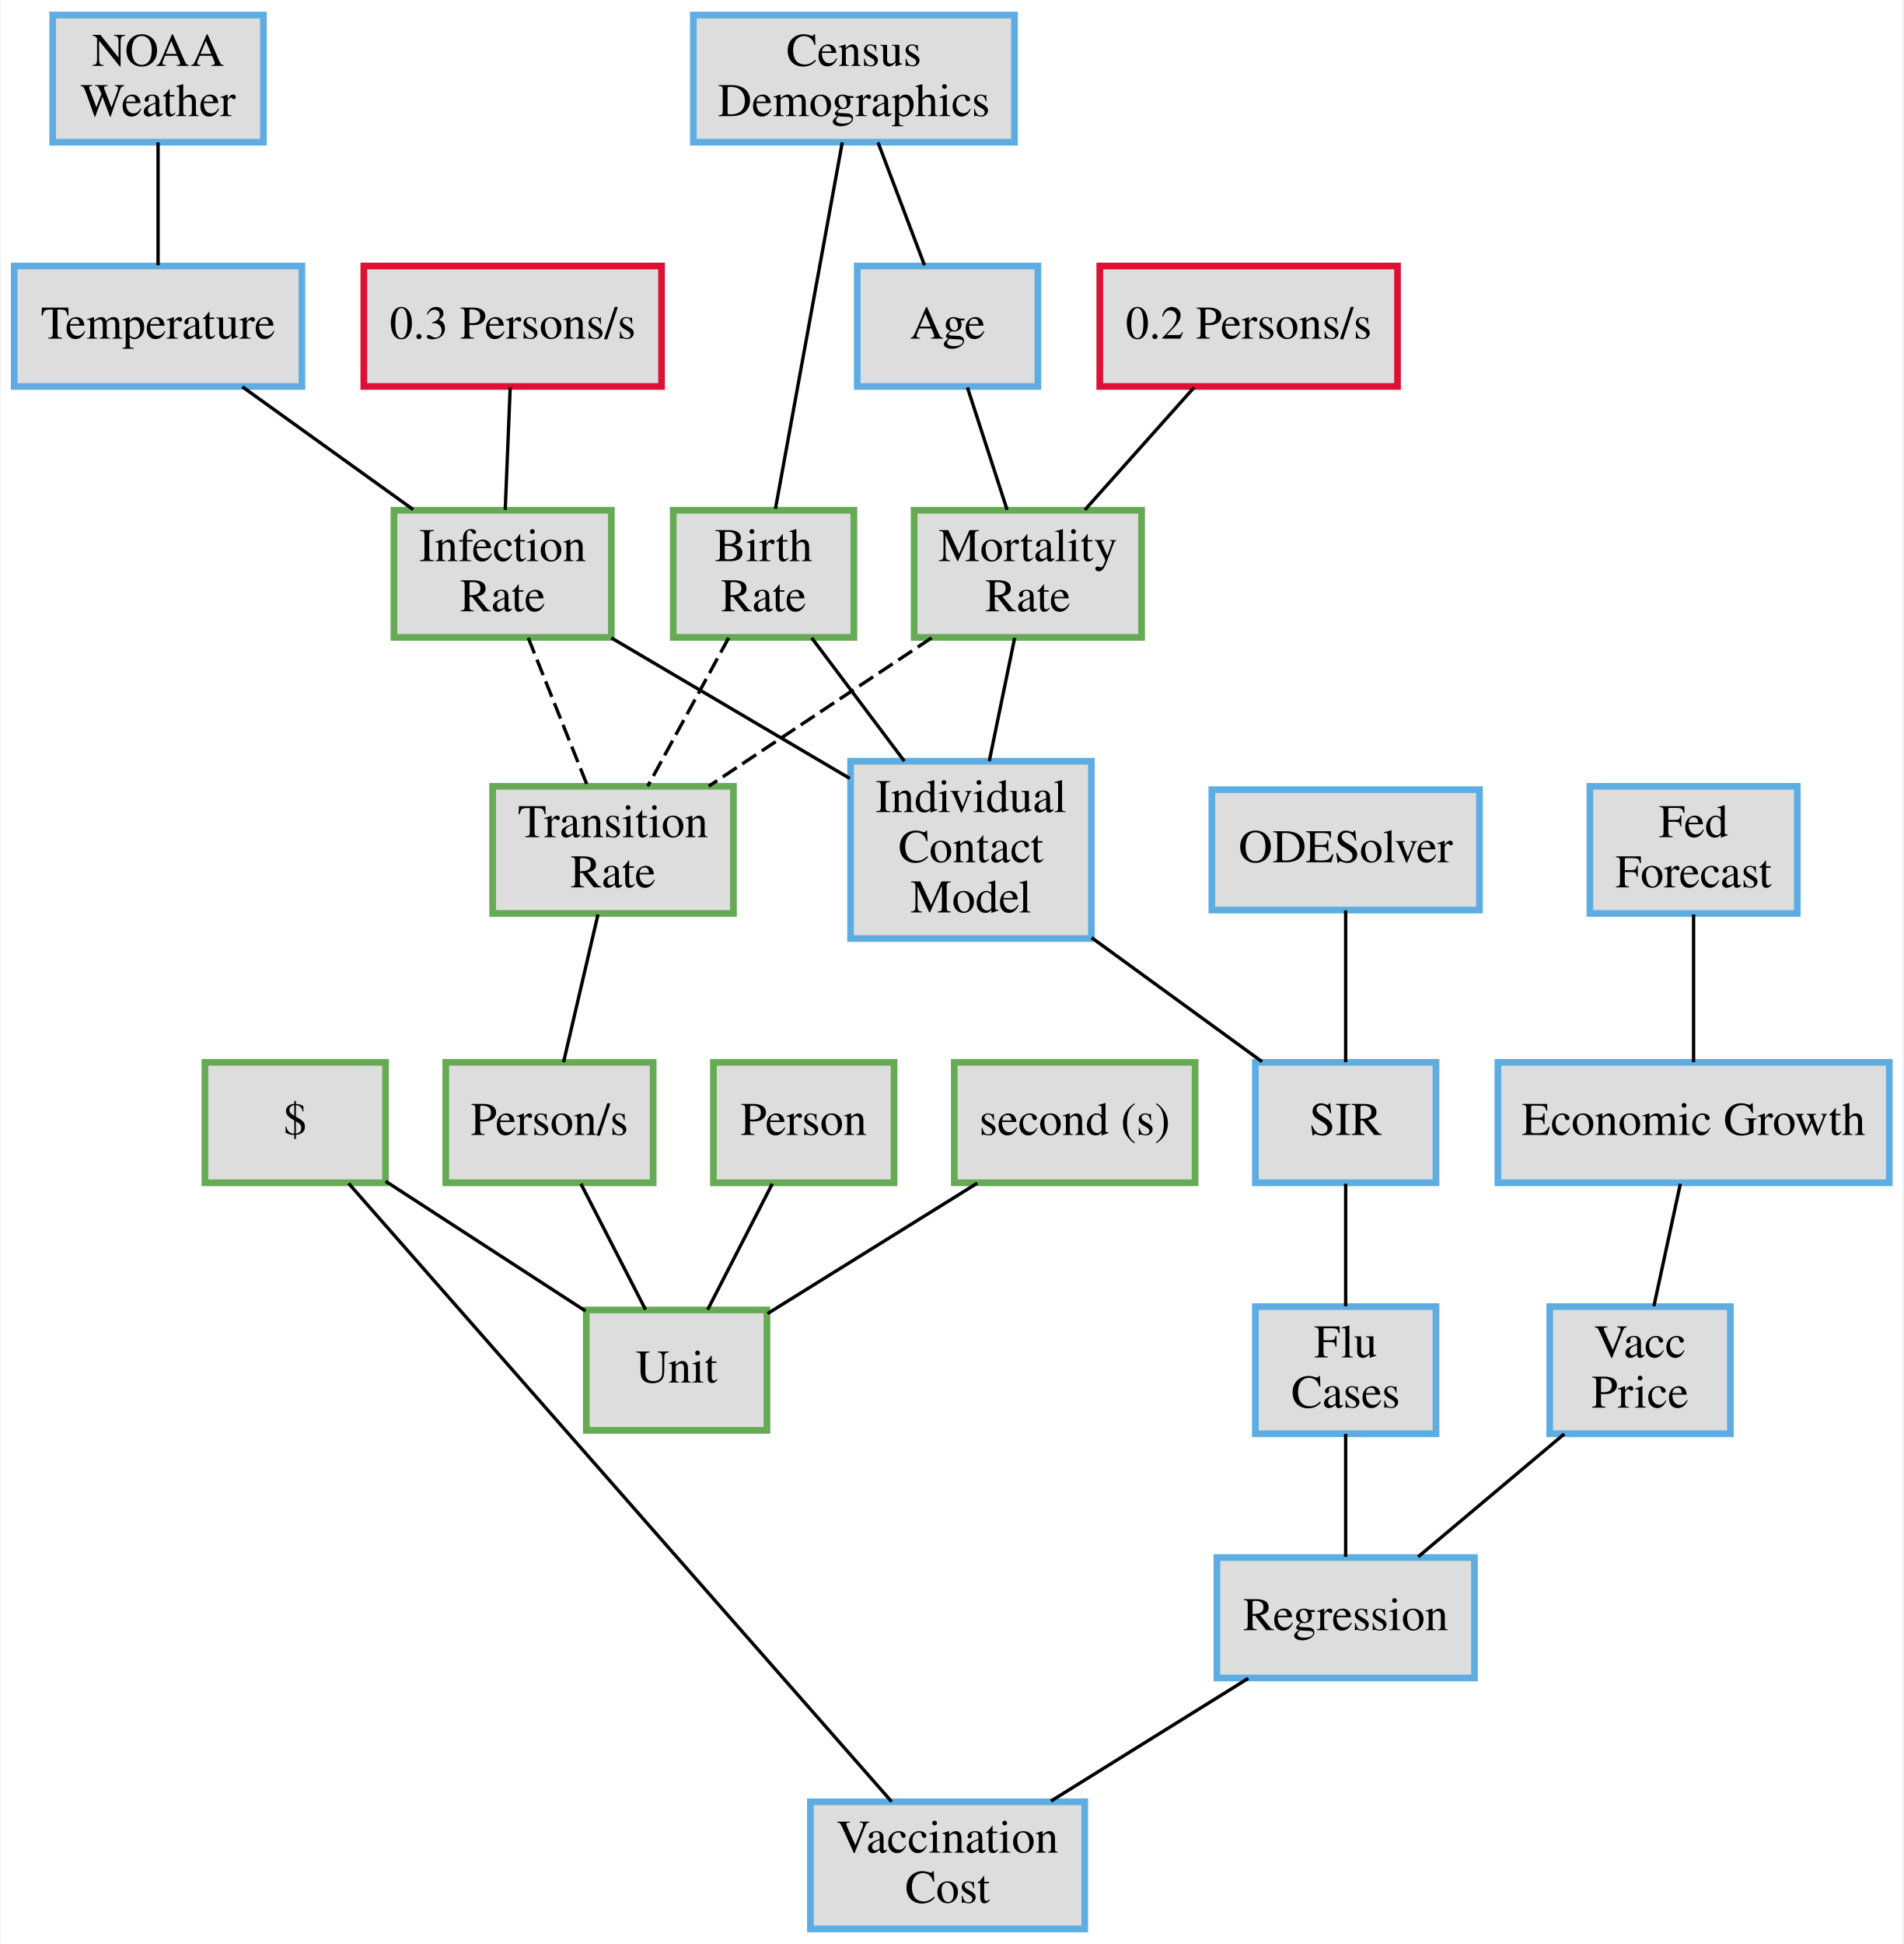
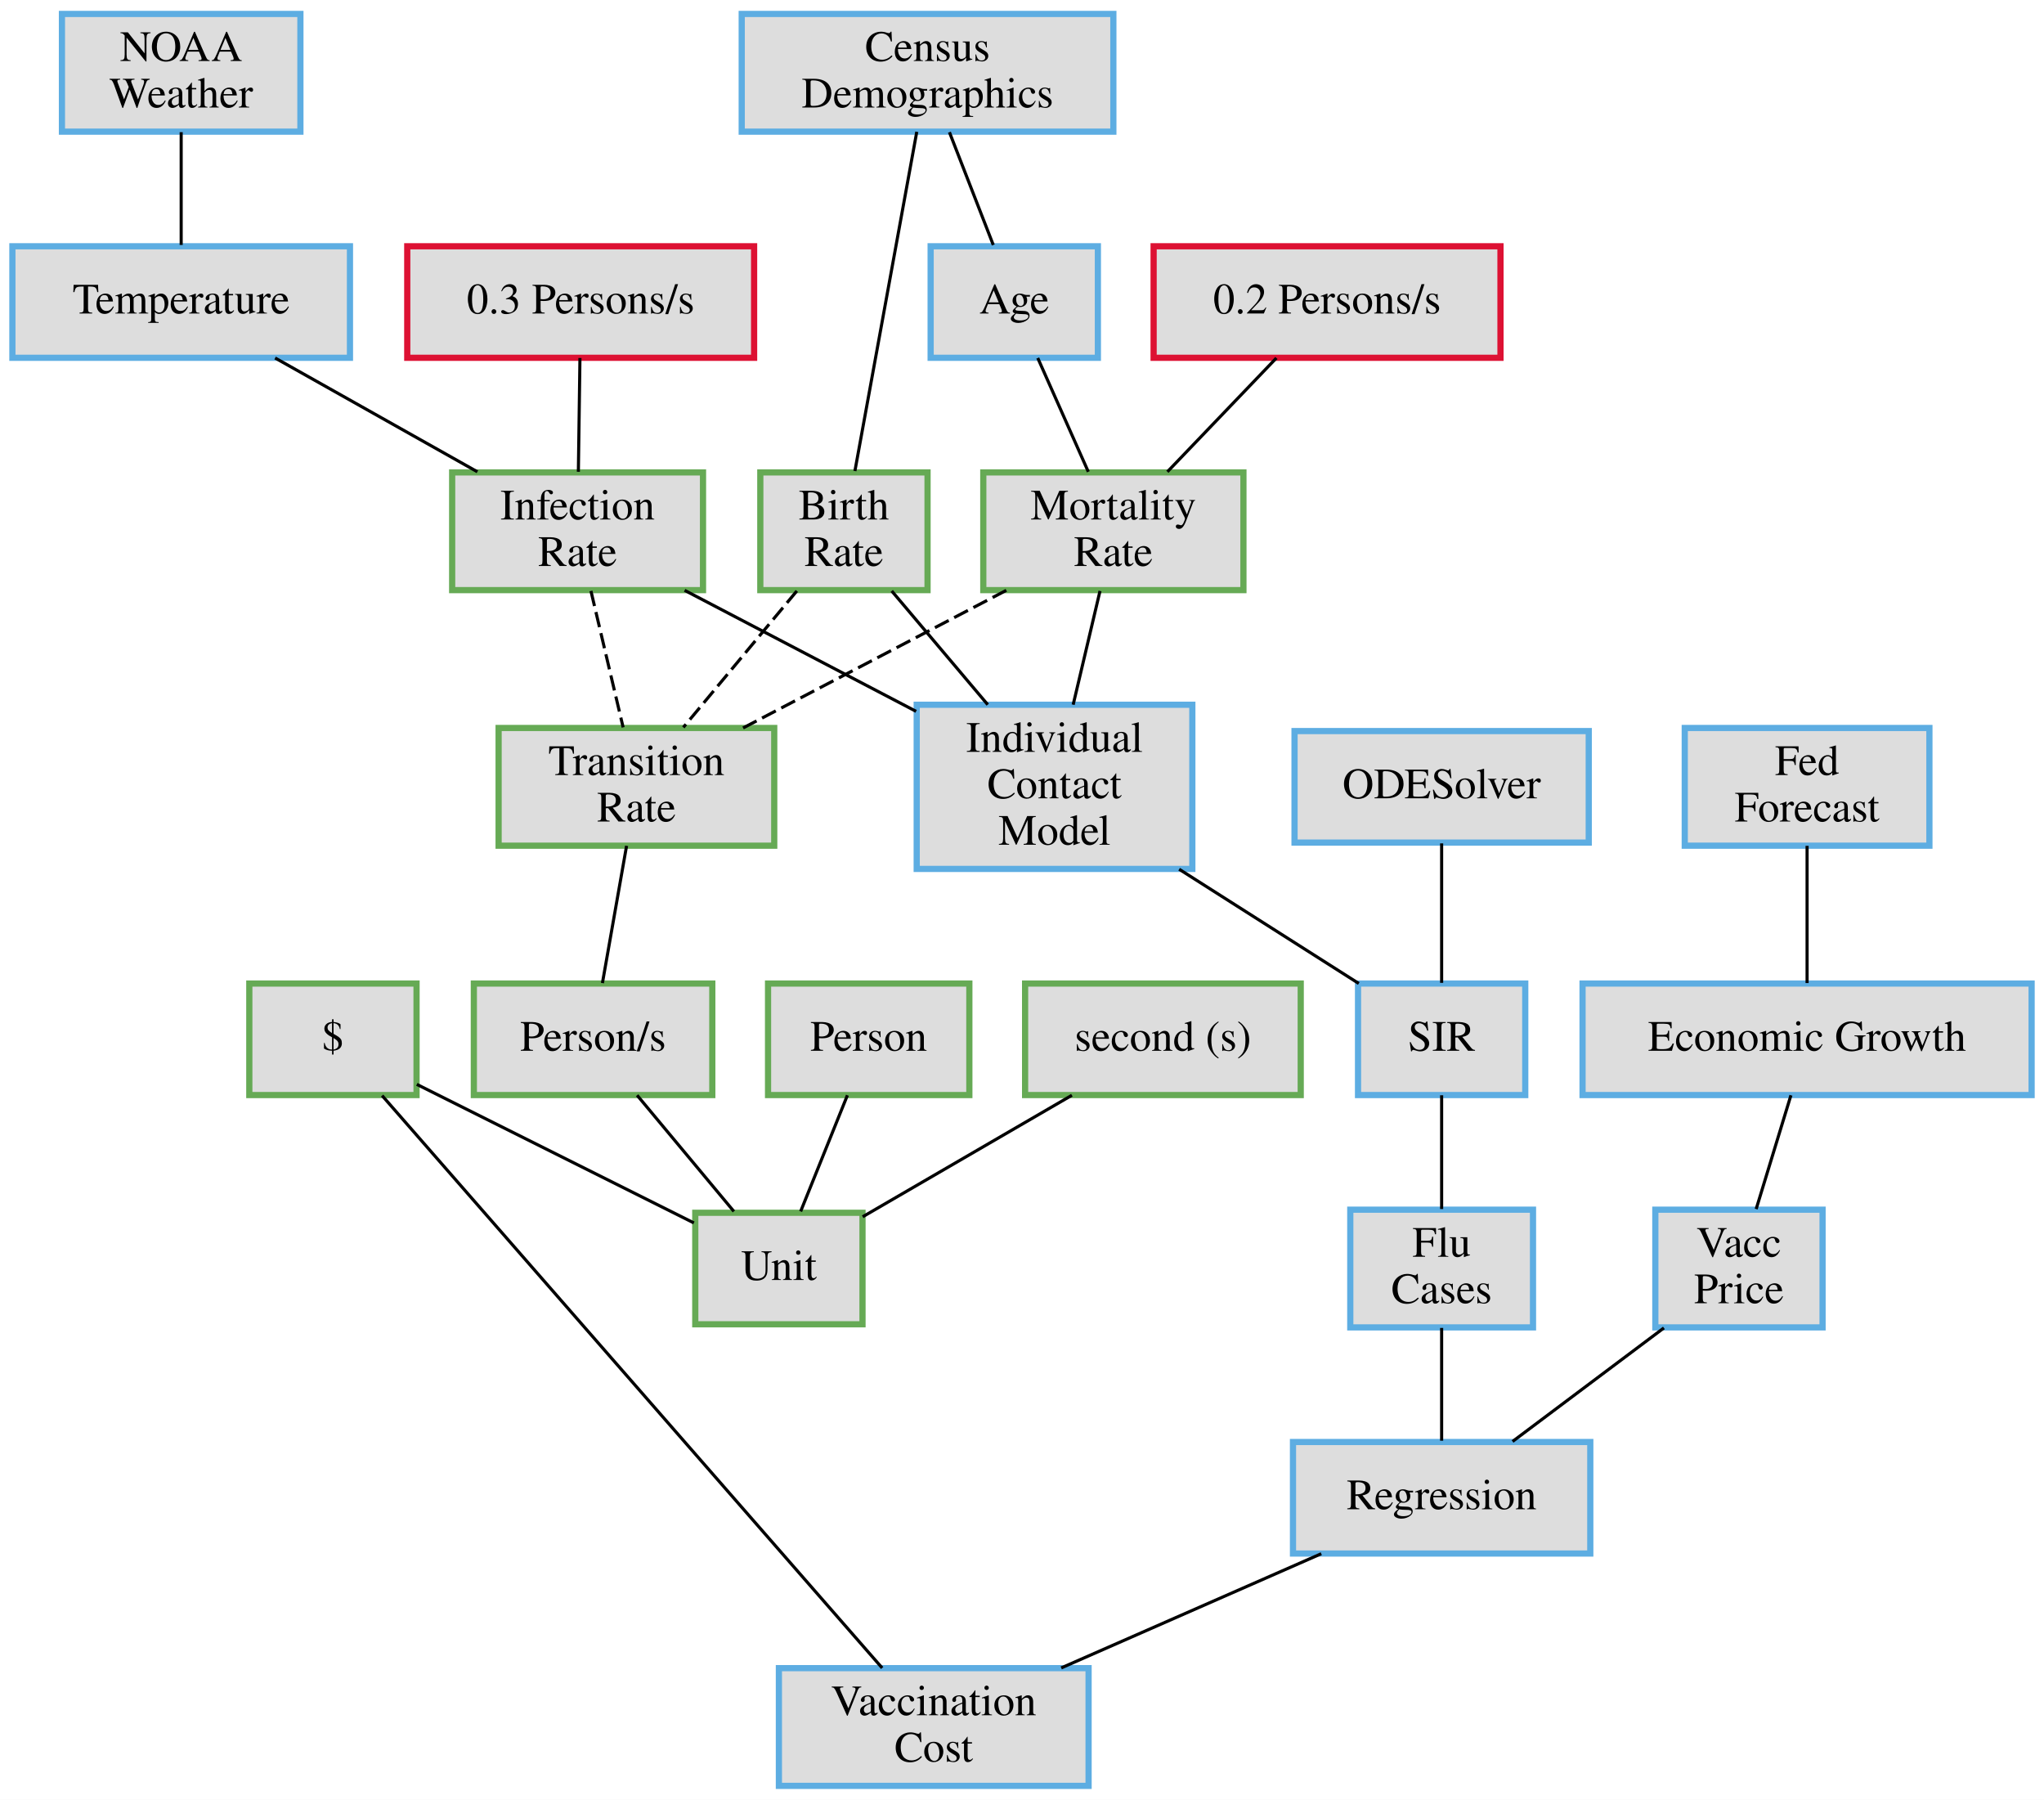
- <svg xmlns="http://www.w3.org/2000/svg" width="569pt" height="581pt" viewBox="0.00 0.00 568.50 581.00">
+ <svg xmlns="http://www.w3.org/2000/svg" width="660pt" height="581pt" viewBox="0.00 0.00 660.00 581.00">
  <g id="graph0" class="graph" transform="scale(1 1) rotate(0) translate(4 577)">
-     <polygon fill="#ffffff" stroke="transparent" points="-4,4 -4,-577 564.5,-577 564.5,4 -4,4" />
+     <polygon fill="white" stroke="none" points="-4,4 -4,-577 656,-577 656,4 -4,4" />
    <g id="node1" class="node">
-       <polygon fill="#dddddd" stroke="#5dade2" stroke-width="2" points="250,-296.5 250,-349.5 322,-349.5 322,-296.5 250,-296.5" />
-       <text text-anchor="middle" x="286" y="-334.3" font-family="Times,serif" font-size="14.00" fill="#000000">Individual</text>
-       <text text-anchor="middle" x="286" y="-319.3" font-family="Times,serif" font-size="14.00" fill="#000000">Contact</text>
-       <text text-anchor="middle" x="286" y="-304.3" font-family="Times,serif" font-size="14.00" fill="#000000">Model</text>
+       <polygon fill="#dddddd" stroke="#5dade2" stroke-width="2" points="292,-296.5 292,-349.5 381,-349.5 381,-296.5 292,-296.5" />
+       <text text-anchor="middle" x="336.5" y="-334.3" font-family="Times,serif" font-size="14.00">Individual</text>
+       <text text-anchor="middle" x="336.5" y="-319.3" font-family="Times,serif" font-size="14.00">Contact</text>
+       <text text-anchor="middle" x="336.5" y="-304.3" font-family="Times,serif" font-size="14.00">Model</text>
    </g>
    <g id="node2" class="node">
-       <polygon fill="#dddddd" stroke="#5dade2" stroke-width="2" points="371,-223.5 371,-259.5 425,-259.5 425,-223.5 371,-223.5" />
-       <text text-anchor="middle" x="398" y="-237.8" font-family="Times,serif" font-size="14.00" fill="#000000">SIR</text>
+       <polygon fill="#dddddd" stroke="#5dade2" stroke-width="2" points="434.5,-223.5 434.5,-259.5 488.5,-259.5 488.5,-223.5 434.5,-223.5" />
+       <text text-anchor="middle" x="461.5" y="-237.8" font-family="Times,serif" font-size="14.00">SIR</text>
    </g>
    <g id="edge1" class="edge">
-       <path fill="none" stroke="#000000" d="M322.054,-296.764C338.68,-284.666 358.005,-270.603 373,-259.692" />
+       <path fill="none" stroke="black" d="M376.739,-296.408C395.723,-284.334 417.86,-270.255 434.749,-259.514" />
    </g>
    <g id="node22" class="node">
-       <polygon fill="#dddddd" stroke="#5dade2" stroke-width="2" points="371,-148.5 371,-186.5 425,-186.5 425,-148.5 371,-148.5" />
-       <text text-anchor="middle" x="398" y="-171.3" font-family="Times,serif" font-size="14.00" fill="#000000">Flu</text>
-       <text text-anchor="middle" x="398" y="-156.3" font-family="Times,serif" font-size="14.00" fill="#000000">Cases</text>
+       <polygon fill="#dddddd" stroke="#5dade2" stroke-width="2" points="432,-148.5 432,-186.5 491,-186.5 491,-148.5 432,-148.5" />
+       <text text-anchor="middle" x="461.5" y="-171.3" font-family="Times,serif" font-size="14.00">Flu</text>
+       <text text-anchor="middle" x="461.5" y="-156.3" font-family="Times,serif" font-size="14.00">Cases</text>
    </g>
    <g id="edge19" class="edge">
-       <path fill="none" stroke="#000000" d="M398,-223.208C398,-212.08 398,-197.888 398,-186.614" />
+       <path fill="none" stroke="black" d="M461.5,-223.437C461.5,-212.375 461.5,-197.979 461.5,-186.699" />
    </g>
    <g id="node3" class="node">
-       <polygon fill="#dddddd" stroke="#66aa55" stroke-width="2" points="113.5,-386.5 113.5,-424.5 178.5,-424.5 178.5,-386.5 113.5,-386.5" />
-       <text text-anchor="middle" x="146" y="-409.3" font-family="Times,serif" font-size="14.00" fill="#000000">Infection</text>
-       <text text-anchor="middle" x="146" y="-394.3" font-family="Times,serif" font-size="14.00" fill="#000000">Rate</text>
+       <polygon fill="#dddddd" stroke="#66aa55" stroke-width="2" points="142,-386.5 142,-424.5 223,-424.5 223,-386.5 142,-386.5" />
+       <text text-anchor="middle" x="182.5" y="-409.3" font-family="Times,serif" font-size="14.00">Infection</text>
+       <text text-anchor="middle" x="182.5" y="-394.3" font-family="Times,serif" font-size="14.00">Rate</text>
    </g>
    <g id="edge2" class="edge">
-       <path fill="none" stroke="#000000" d="M178.471,-386.365C199.796,-373.799 227.718,-357.345 249.764,-344.353" />
+       <path fill="none" stroke="black" d="M217.061,-386.434C239.142,-374.892 267.995,-359.809 291.811,-347.36" />
    </g>
    <g id="node7" class="node">
-       <polygon fill="#dddddd" stroke="#66aa55" stroke-width="2" points="143,-304 143,-342 215,-342 215,-304 143,-304" />
-       <text text-anchor="middle" x="179" y="-326.8" font-family="Times,serif" font-size="14.00" fill="#000000">Transition</text>
-       <text text-anchor="middle" x="179" y="-311.8" font-family="Times,serif" font-size="14.00" fill="#000000">Rate</text>
+       <polygon fill="#dddddd" stroke="#66aa55" stroke-width="2" points="157,-304 157,-342 246,-342 246,-304 157,-304" />
+       <text text-anchor="middle" x="201.5" y="-326.8" font-family="Times,serif" font-size="14.00">Transition</text>
+       <text text-anchor="middle" x="201.5" y="-311.8" font-family="Times,serif" font-size="14.00">Rate</text>
    </g>
    <g id="edge7" class="edge">
-       <path fill="none" stroke="#000000" stroke-dasharray="5,2" d="M153.654,-386.365C158.985,-373.037 166.066,-355.336 171.388,-342.031" />
+       <path fill="none" stroke="black" stroke-dasharray="5,2" d="M186.811,-386.233C189.921,-373.059 194.1,-355.352 197.206,-342.194" />
    </g>
    <g id="node4" class="node">
-       <polygon fill="#dddddd" stroke="#dd1133" stroke-width="2" points="104.5,-461.5 104.5,-497.5 193.5,-497.5 193.5,-461.5 104.5,-461.5" />
-       <text text-anchor="middle" x="149" y="-475.8" font-family="Times,serif" font-size="14.00" fill="#000000">0.3 Persons/s</text>
+       <polygon fill="#dddddd" stroke="#dd1133" stroke-width="2" points="127.5,-461.5 127.5,-497.5 239.5,-497.5 239.5,-461.5 127.5,-461.5" />
+       <text text-anchor="middle" x="183.5" y="-475.8" font-family="Times,serif" font-size="14.00">0.3 Persons/s</text>
    </g>
    <g id="edge3" class="edge">
-       <path fill="none" stroke="#000000" d="M148.258,-461.208C147.807,-450.08 147.232,-435.888 146.775,-424.614" />
+       <path fill="none" stroke="black" d="M183.263,-461.437C183.109,-450.375 182.909,-435.979 182.753,-424.699" />
    </g>
    <g id="node5" class="node">
-       <polygon fill="#dddddd" stroke="#dd1133" stroke-width="2" points="324.5,-461.5 324.5,-497.5 413.5,-497.5 413.5,-461.5 324.5,-461.5" />
-       <text text-anchor="middle" x="369" y="-475.8" font-family="Times,serif" font-size="14.00" fill="#000000">0.2 Persons/s</text>
+       <polygon fill="#dddddd" stroke="#dd1133" stroke-width="2" points="368.5,-461.5 368.5,-497.5 480.5,-497.5 480.5,-461.5 368.5,-461.5" />
+       <text text-anchor="middle" x="424.5" y="-475.8" font-family="Times,serif" font-size="14.00">0.2 Persons/s</text>
    </g>
    <g id="node6" class="node">
-       <polygon fill="#dddddd" stroke="#66aa55" stroke-width="2" points="269,-386.5 269,-424.5 337,-424.5 337,-386.5 269,-386.5" />
-       <text text-anchor="middle" x="303" y="-409.3" font-family="Times,serif" font-size="14.00" fill="#000000">Mortality</text>
-       <text text-anchor="middle" x="303" y="-394.3" font-family="Times,serif" font-size="14.00" fill="#000000">Rate</text>
+       <polygon fill="#dddddd" stroke="#66aa55" stroke-width="2" points="313.5,-386.5 313.5,-424.5 397.5,-424.5 397.5,-386.5 313.5,-386.5" />
+       <text text-anchor="middle" x="355.5" y="-409.3" font-family="Times,serif" font-size="14.00">Mortality</text>
+       <text text-anchor="middle" x="355.5" y="-394.3" font-family="Times,serif" font-size="14.00">Rate</text>
    </g>
    <g id="edge4" class="edge">
-       <path fill="none" stroke="#000000" d="M352.685,-461.208C342.76,-450.08 330.103,-435.888 320.048,-424.614" />
+       <path fill="none" stroke="black" d="M408.148,-461.437C397.547,-450.375 383.751,-435.979 372.941,-424.699" />
    </g>
    <g id="edge5" class="edge">
-       <path fill="none" stroke="#000000" d="M299.057,-386.365C296.801,-375.417 293.937,-361.519 291.467,-349.529" />
+       <path fill="none" stroke="black" d="M351.189,-386.233C348.627,-375.378 345.338,-361.446 342.523,-349.517" />
    </g>
    <g id="edge6" class="edge">
-       <path fill="none" stroke="#000000" stroke-dasharray="5,2" d="M274.24,-386.365C254.208,-373.037 227.602,-355.336 207.604,-342.031" />
+       <path fill="none" stroke="black" stroke-dasharray="5,2" d="M320.939,-386.434C295.577,-373.177 261.281,-355.249 235.945,-342.005" />
    </g>
    <g id="node9" class="node">
-       <polygon fill="#dddddd" stroke="#66aa55" stroke-width="2" points="129,-223.5 129,-259.5 191,-259.5 191,-223.5 129,-223.5" />
-       <text text-anchor="middle" x="160" y="-237.8" font-family="Times,serif" font-size="14.00" fill="#000000">Person/s</text>
+       <polygon fill="#dddddd" stroke="#66aa55" stroke-width="2" points="149,-223.5 149,-259.5 226,-259.5 226,-223.5 149,-223.5" />
+       <text text-anchor="middle" x="187.5" y="-237.8" font-family="Times,serif" font-size="14.00">Person/s</text>
    </g>
    <g id="edge10" class="edge">
-       <path fill="none" stroke="#000000" d="M174.497,-303.686C171.381,-290.317 167.261,-272.646 164.21,-259.559" />
+       <path fill="none" stroke="black" d="M198.323,-303.96C195.984,-290.675 192.822,-272.722 190.52,-259.651" />
    </g>
    <g id="node8" class="node">
-       <polygon fill="#dddddd" stroke="#66aa55" stroke-width="2" points="197,-386.5 197,-424.5 251,-424.5 251,-386.5 197,-386.5" />
-       <text text-anchor="middle" x="224" y="-409.3" font-family="Times,serif" font-size="14.00" fill="#000000">Birth</text>
-       <text text-anchor="middle" x="224" y="-394.3" font-family="Times,serif" font-size="14.00" fill="#000000">Rate</text>
+       <polygon fill="#dddddd" stroke="#66aa55" stroke-width="2" points="241.5,-386.5 241.5,-424.5 295.5,-424.5 295.5,-386.5 241.5,-386.5" />
+       <text text-anchor="middle" x="268.5" y="-409.3" font-family="Times,serif" font-size="14.00">Birth</text>
+       <text text-anchor="middle" x="268.5" y="-394.3" font-family="Times,serif" font-size="14.00">Rate</text>
    </g>
    <g id="edge9" class="edge">
-       <path fill="none" stroke="#000000" d="M238.38,-386.365C246.607,-375.417 257.053,-361.519 266.063,-349.529" />
+       <path fill="none" stroke="black" d="M283.93,-386.233C293.1,-375.378 304.868,-361.446 314.945,-349.517" />
    </g>
    <g id="edge8" class="edge">
-       <path fill="none" stroke="#000000" stroke-dasharray="5,2" d="M213.563,-386.365C206.293,-373.037 196.638,-355.336 189.38,-342.031" />
+       <path fill="none" stroke="black" stroke-dasharray="5,2" d="M253.297,-386.233C242.332,-373.059 227.594,-355.352 216.643,-342.194" />
    </g>
    <g id="node11" class="node">
-       <polygon fill="#dddddd" stroke="#66aa55" stroke-width="2" points="171,-149.5 171,-185.5 225,-185.5 225,-149.5 171,-149.5" />
-       <text text-anchor="middle" x="198" y="-163.8" font-family="Times,serif" font-size="14.00" fill="#000000">Unit</text>
+       <polygon fill="#dddddd" stroke="#66aa55" stroke-width="2" points="220.5,-149.5 220.5,-185.5 274.5,-185.5 274.5,-149.5 220.5,-149.5" />
+       <text text-anchor="middle" x="247.5" y="-163.8" font-family="Times,serif" font-size="14.00">Unit</text>
    </g>
    <g id="edge12" class="edge">
-       <path fill="none" stroke="#000000" d="M169.393,-223.208C175.283,-211.738 182.845,-197.012 188.715,-185.582" />
+       <path fill="none" stroke="black" d="M201.719,-223.437C211.145,-212.126 223.476,-197.328 232.966,-185.941" />
    </g>
    <g id="node10" class="node">
-       <polygon fill="#dddddd" stroke="#66aa55" stroke-width="2" points="209,-223.5 209,-259.5 263,-259.5 263,-223.5 209,-223.5" />
-       <text text-anchor="middle" x="236" y="-237.8" font-family="Times,serif" font-size="14.00" fill="#000000">Person</text>
+       <polygon fill="#dddddd" stroke="#66aa55" stroke-width="2" points="244,-223.5 244,-259.5 309,-259.5 309,-223.5 244,-223.5" />
+       <text text-anchor="middle" x="276.5" y="-237.8" font-family="Times,serif" font-size="14.00">Person</text>
    </g>
    <g id="edge11" class="edge">
-       <path fill="none" stroke="#000000" d="M226.607,-223.208C220.717,-211.738 213.155,-197.012 207.285,-185.582" />
+       <path fill="none" stroke="black" d="M269.627,-223.437C265.072,-212.126 259.111,-197.328 254.525,-185.941" />
    </g>
    <g id="node12" class="node">
-       <polygon fill="#dddddd" stroke="#66aa55" stroke-width="2" points="281,-223.5 281,-259.5 353,-259.5 353,-223.5 281,-223.5" />
-       <text text-anchor="middle" x="317" y="-237.8" font-family="Times,serif" font-size="14.00" fill="#000000">second (s)</text>
+       <polygon fill="#dddddd" stroke="#66aa55" stroke-width="2" points="327,-223.5 327,-259.5 416,-259.5 416,-223.5 327,-223.5" />
+       <text text-anchor="middle" x="371.5" y="-237.8" font-family="Times,serif" font-size="14.00">second (s)</text>
    </g>
    <g id="edge13" class="edge">
-       <path fill="none" stroke="#000000" d="M287.889,-223.398C268.761,-211.502 243.904,-196.045 225.179,-184.401" />
+       <path fill="none" stroke="black" d="M342.114,-223.437C321.631,-211.544 294.509,-195.796 274.557,-184.21" />
    </g>
    <g id="node13" class="node">
-       <polygon fill="#dddddd" stroke="#66aa55" stroke-width="2" points="57,-223.5 57,-259.5 111,-259.5 111,-223.5 57,-223.5" />
-       <text text-anchor="middle" x="84" y="-237.8" font-family="Times,serif" font-size="14.00" fill="#000000">$</text>
+       <polygon fill="#dddddd" stroke="#66aa55" stroke-width="2" points="76.5,-223.5 76.5,-259.5 130.5,-259.5 130.5,-223.5 76.5,-223.5" />
+       <text text-anchor="middle" x="103.5" y="-237.8" font-family="Times,serif" font-size="14.00">$</text>
    </g>
    <g id="edge14" class="edge">
-       <path fill="none" stroke="#000000" d="M111.016,-223.963C129.057,-212.252 152.7,-196.905 170.782,-185.167" />
+       <path fill="none" stroke="black" d="M130.585,-226.957C156.167,-214.166 194.345,-195.078 220.047,-182.227" />
    </g>
    <g id="node15" class="node">
-       <polygon fill="#dddddd" stroke="#5dade2" stroke-width="2" points="238,-.5 238,-38.5 320,-38.5 320,-.5 238,-.5" />
-       <text text-anchor="middle" x="279" y="-23.3" font-family="Times,serif" font-size="14.00" fill="#000000">Vaccination</text>
-       <text text-anchor="middle" x="279" y="-8.3" font-family="Times,serif" font-size="14.00" fill="#000000">Cost</text>
+       <polygon fill="#dddddd" stroke="#5dade2" stroke-width="2" points="247.5,-0.5 247.5,-38.5 347.5,-38.5 347.5,-0.5 247.5,-0.5" />
+       <text text-anchor="middle" x="297.5" y="-23.3" font-family="Times,serif" font-size="14.00">Vaccination</text>
+       <text text-anchor="middle" x="297.5" y="-8.3" font-family="Times,serif" font-size="14.00">Cost</text>
    </g>
    <g id="edge27" class="edge">
-       <path fill="none" stroke="#000000" d="M99.958,-223.333C136.342,-181.911 225.155,-80.801 262.269,-38.548" />
+       <path fill="none" stroke="black" d="M119.376,-223.333C155.573,-181.911 243.931,-80.801 280.855,-38.548" />
    </g>
    <g id="node14" class="node">
-       <polygon fill="#dddddd" stroke="#5dade2" stroke-width="2" points="11.5,-534.5 11.5,-572.5 74.5,-572.5 74.5,-534.5 11.5,-534.5" />
-       <text text-anchor="middle" x="43" y="-557.3" font-family="Times,serif" font-size="14.00" fill="#000000">NOAA</text>
-       <text text-anchor="middle" x="43" y="-542.3" font-family="Times,serif" font-size="14.00" fill="#000000">Weather</text>
+       <polygon fill="#dddddd" stroke="#5dade2" stroke-width="2" points="16,-534.5 16,-572.5 93,-572.5 93,-534.5 16,-534.5" />
+       <text text-anchor="middle" x="54.5" y="-557.3" font-family="Times,serif" font-size="14.00">NOAA</text>
+       <text text-anchor="middle" x="54.5" y="-542.3" font-family="Times,serif" font-size="14.00">Weather</text>
    </g>
    <g id="node19" class="node">
-       <polygon fill="#dddddd" stroke="#5dade2" stroke-width="2" points="0,-461.5 0,-497.5 86,-497.5 86,-461.5 0,-461.5" />
-       <text text-anchor="middle" x="43" y="-475.8" font-family="Times,serif" font-size="14.00" fill="#000000">Temperature</text>
+       <polygon fill="#dddddd" stroke="#5dade2" stroke-width="2" points="0,-461.5 0,-497.5 109,-497.5 109,-461.5 0,-461.5" />
+       <text text-anchor="middle" x="54.5" y="-475.8" font-family="Times,serif" font-size="14.00">Temperature</text>
    </g>
    <g id="edge22" class="edge">
-       <path fill="none" stroke="#000000" d="M43,-534.443C43,-523.138 43,-508.883 43,-497.727" />
+       <path fill="none" stroke="black" d="M54.5,-534.331C54.5,-523.167 54.5,-508.941 54.5,-497.918" />
    </g>
    <g id="node16" class="node">
-       <polygon fill="#dddddd" stroke="#5dade2" stroke-width="2" points="471,-304 471,-342 533,-342 533,-304 471,-304" />
-       <text text-anchor="middle" x="502" y="-326.8" font-family="Times,serif" font-size="14.00" fill="#000000">Fed</text>
-       <text text-anchor="middle" x="502" y="-311.8" font-family="Times,serif" font-size="14.00" fill="#000000">Forecast</text>
+       <polygon fill="#dddddd" stroke="#5dade2" stroke-width="2" points="540,-304 540,-342 619,-342 619,-304 540,-304" />
+       <text text-anchor="middle" x="579.5" y="-326.8" font-family="Times,serif" font-size="14.00">Fed</text>
+       <text text-anchor="middle" x="579.5" y="-311.8" font-family="Times,serif" font-size="14.00">Forecast</text>
    </g>
    <g id="node21" class="node">
-       <polygon fill="#dddddd" stroke="#5dade2" stroke-width="2" points="443.5,-223.5 443.5,-259.5 560.5,-259.5 560.5,-223.5 443.5,-223.5" />
-       <text text-anchor="middle" x="502" y="-237.8" font-family="Times,serif" font-size="14.00" fill="#000000">Economic Growth</text>
+       <polygon fill="#dddddd" stroke="#5dade2" stroke-width="2" points="507,-223.5 507,-259.5 652,-259.5 652,-223.5 507,-223.5" />
+       <text text-anchor="middle" x="579.5" y="-237.8" font-family="Times,serif" font-size="14.00">Economic Growth</text>
    </g>
    <g id="edge24" class="edge">
-       <path fill="none" stroke="#000000" d="M502,-303.686C502,-290.317 502,-272.646 502,-259.559" />
+       <path fill="none" stroke="black" d="M579.5,-303.96C579.5,-290.675 579.5,-272.722 579.5,-259.651" />
    </g>
    <g id="node17" class="node">
-       <polygon fill="#dddddd" stroke="#5dade2" stroke-width="2" points="203,-534.5 203,-572.5 299,-572.5 299,-534.5 203,-534.5" />
-       <text text-anchor="middle" x="251" y="-557.3" font-family="Times,serif" font-size="14.00" fill="#000000">Census</text>
-       <text text-anchor="middle" x="251" y="-542.3" font-family="Times,serif" font-size="14.00" fill="#000000">Demographics</text>
+       <polygon fill="#dddddd" stroke="#5dade2" stroke-width="2" points="235.5,-534.5 235.5,-572.5 355.5,-572.5 355.5,-534.5 235.5,-534.5" />
+       <text text-anchor="middle" x="295.5" y="-557.3" font-family="Times,serif" font-size="14.00">Census</text>
+       <text text-anchor="middle" x="295.5" y="-542.3" font-family="Times,serif" font-size="14.00">Demographics</text>
    </g>
    <g id="edge17" class="edge">
-       <path fill="none" stroke="#000000" d="M247.525,-534.455C242.37,-506.193 232.744,-453.431 227.547,-424.942" />
+       <path fill="none" stroke="black" d="M292.025,-534.455C286.87,-506.193 277.244,-453.431 272.047,-424.942" />
    </g>
    <g id="node20" class="node">
-       <polygon fill="#dddddd" stroke="#5dade2" stroke-width="2" points="252,-461.5 252,-497.5 306,-497.5 306,-461.5 252,-461.5" />
-       <text text-anchor="middle" x="279" y="-475.8" font-family="Times,serif" font-size="14.00" fill="#000000">Age</text>
+       <polygon fill="#dddddd" stroke="#5dade2" stroke-width="2" points="296.5,-461.5 296.5,-497.5 350.5,-497.5 350.5,-461.5 296.5,-461.5" />
+       <text text-anchor="middle" x="323.5" y="-475.8" font-family="Times,serif" font-size="14.00">Age</text>
    </g>
    <g id="edge23" class="edge">
-       <path fill="none" stroke="#000000" d="M258.211,-534.443C262.488,-523.138 267.882,-508.883 272.103,-497.727" />
+       <path fill="none" stroke="black" d="M302.566,-534.331C306.907,-523.167 312.44,-508.941 316.726,-497.918" />
    </g>
    <g id="node18" class="node">
-       <polygon fill="#dddddd" stroke="#5dade2" stroke-width="2" points="358,-305 358,-341 438,-341 438,-305 358,-305" />
-       <text text-anchor="middle" x="398" y="-319.3" font-family="Times,serif" font-size="14.00" fill="#000000">ODESolver</text>
+       <polygon fill="#dddddd" stroke="#5dade2" stroke-width="2" points="414,-305 414,-341 509,-341 509,-305 414,-305" />
+       <text text-anchor="middle" x="461.5" y="-319.3" font-family="Times,serif" font-size="14.00">ODESolver</text>
    </g>
    <g id="edge25" class="edge">
-       <path fill="none" stroke="#000000" d="M398,-304.913C398,-291.407 398,-273.031 398,-259.537" />
+       <path fill="none" stroke="black" d="M461.5,-304.75C461.5,-291.415 461.5,-273.043 461.5,-259.717" />
    </g>
    <g id="edge15" class="edge">
-       <path fill="none" stroke="#000000" d="M68.197,-461.398C83.681,-450.273 103.503,-436.032 119.263,-424.709" />
+       <path fill="none" stroke="black" d="M84.834,-461.437C104.499,-450.375 130.092,-435.979 150.146,-424.699" />
    </g>
    <g id="edge16" class="edge">
-       <path fill="none" stroke="#000000" d="M284.933,-461.208C288.542,-450.08 293.144,-435.888 296.801,-424.614" />
+       <path fill="none" stroke="black" d="M331.084,-461.437C336,-450.375 342.398,-435.979 347.411,-424.699" />
    </g>
    <g id="node23" class="node">
-       <polygon fill="#dddddd" stroke="#5dade2" stroke-width="2" points="459,-148.5 459,-186.5 513,-186.5 513,-148.5 459,-148.5" />
-       <text text-anchor="middle" x="486" y="-171.3" font-family="Times,serif" font-size="14.00" fill="#000000">Vacc</text>
-       <text text-anchor="middle" x="486" y="-156.3" font-family="Times,serif" font-size="14.00" fill="#000000">Price</text>
+       <polygon fill="#dddddd" stroke="#5dade2" stroke-width="2" points="530.5,-148.5 530.5,-186.5 584.5,-186.5 584.5,-148.5 530.5,-148.5" />
+       <text text-anchor="middle" x="557.5" y="-171.3" font-family="Times,serif" font-size="14.00">Vacc</text>
+       <text text-anchor="middle" x="557.5" y="-156.3" font-family="Times,serif" font-size="14.00">Price</text>
    </g>
    <g id="edge18" class="edge">
-       <path fill="none" stroke="#000000" d="M498.045,-223.208C495.639,-212.08 492.57,-197.888 490.133,-186.614" />
+       <path fill="none" stroke="black" d="M574.286,-223.437C570.906,-212.375 566.508,-197.979 563.061,-186.699" />
    </g>
    <g id="node24" class="node">
-       <polygon fill="#dddddd" stroke="#5dade2" stroke-width="2" points="359.5,-75.5 359.5,-111.5 436.5,-111.5 436.5,-75.5 359.5,-75.5" />
-       <text text-anchor="middle" x="398" y="-89.8" font-family="Times,serif" font-size="14.00" fill="#000000">Regression</text>
+       <polygon fill="#dddddd" stroke="#5dade2" stroke-width="2" points="413.5,-75.5 413.5,-111.5 509.5,-111.5 509.5,-75.5 413.5,-75.5" />
+       <text text-anchor="middle" x="461.5" y="-89.8" font-family="Times,serif" font-size="14.00">Regression</text>
    </g>
    <g id="edge21" class="edge">
-       <path fill="none" stroke="#000000" d="M398,-148.443C398,-137.138 398,-122.883 398,-111.727" />
+       <path fill="none" stroke="black" d="M461.5,-148.331C461.5,-137.167 461.5,-122.941 461.5,-111.918" />
    </g>
    <g id="edge20" class="edge">
-       <path fill="none" stroke="#000000" d="M463.338,-148.443C449.894,-137.138 432.942,-122.883 419.675,-111.727" />
+       <path fill="none" stroke="black" d="M533.275,-148.331C518.278,-137.083 499.138,-122.729 484.395,-111.671" />
    </g>
    <g id="edge26" class="edge">
-       <path fill="none" stroke="#000000" d="M368.889,-75.398C350.999,-64.273 328.099,-50.032 309.89,-38.709" />
+       <path fill="none" stroke="black" d="M422.634,-75.437C397.344,-64.334 364.401,-49.871 338.664,-38.572" />
    </g>
  </g>
</svg>
